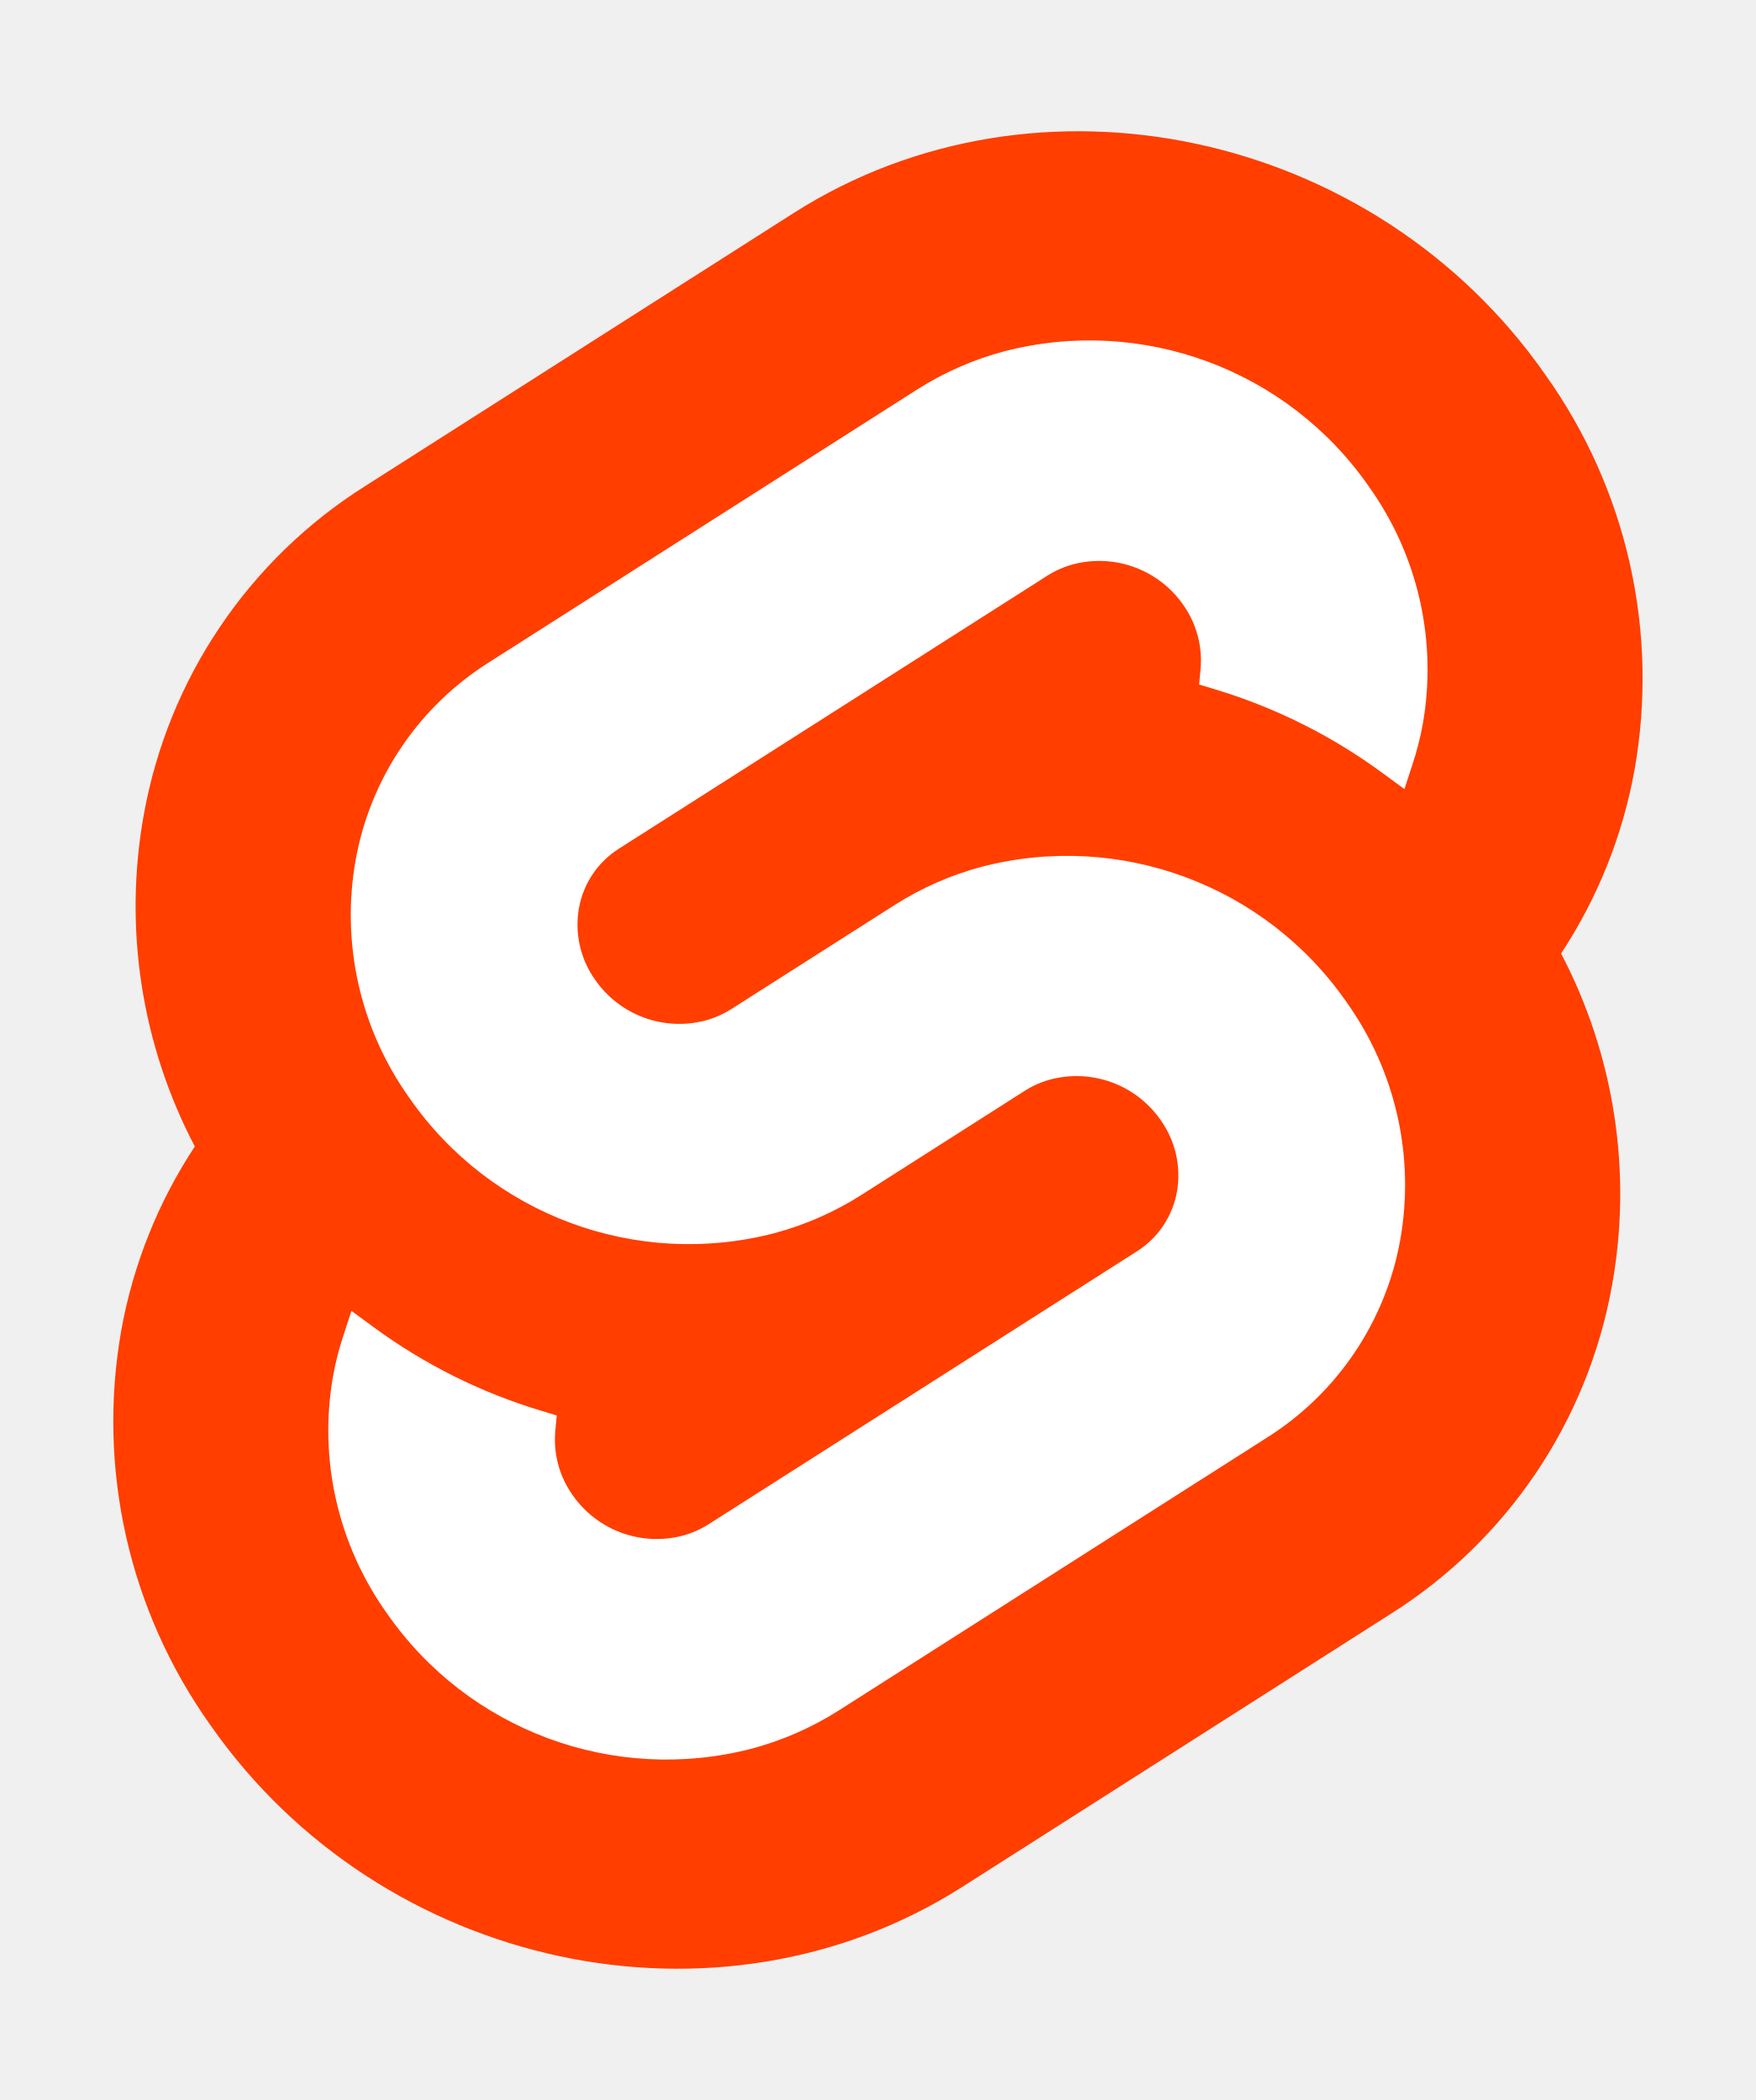
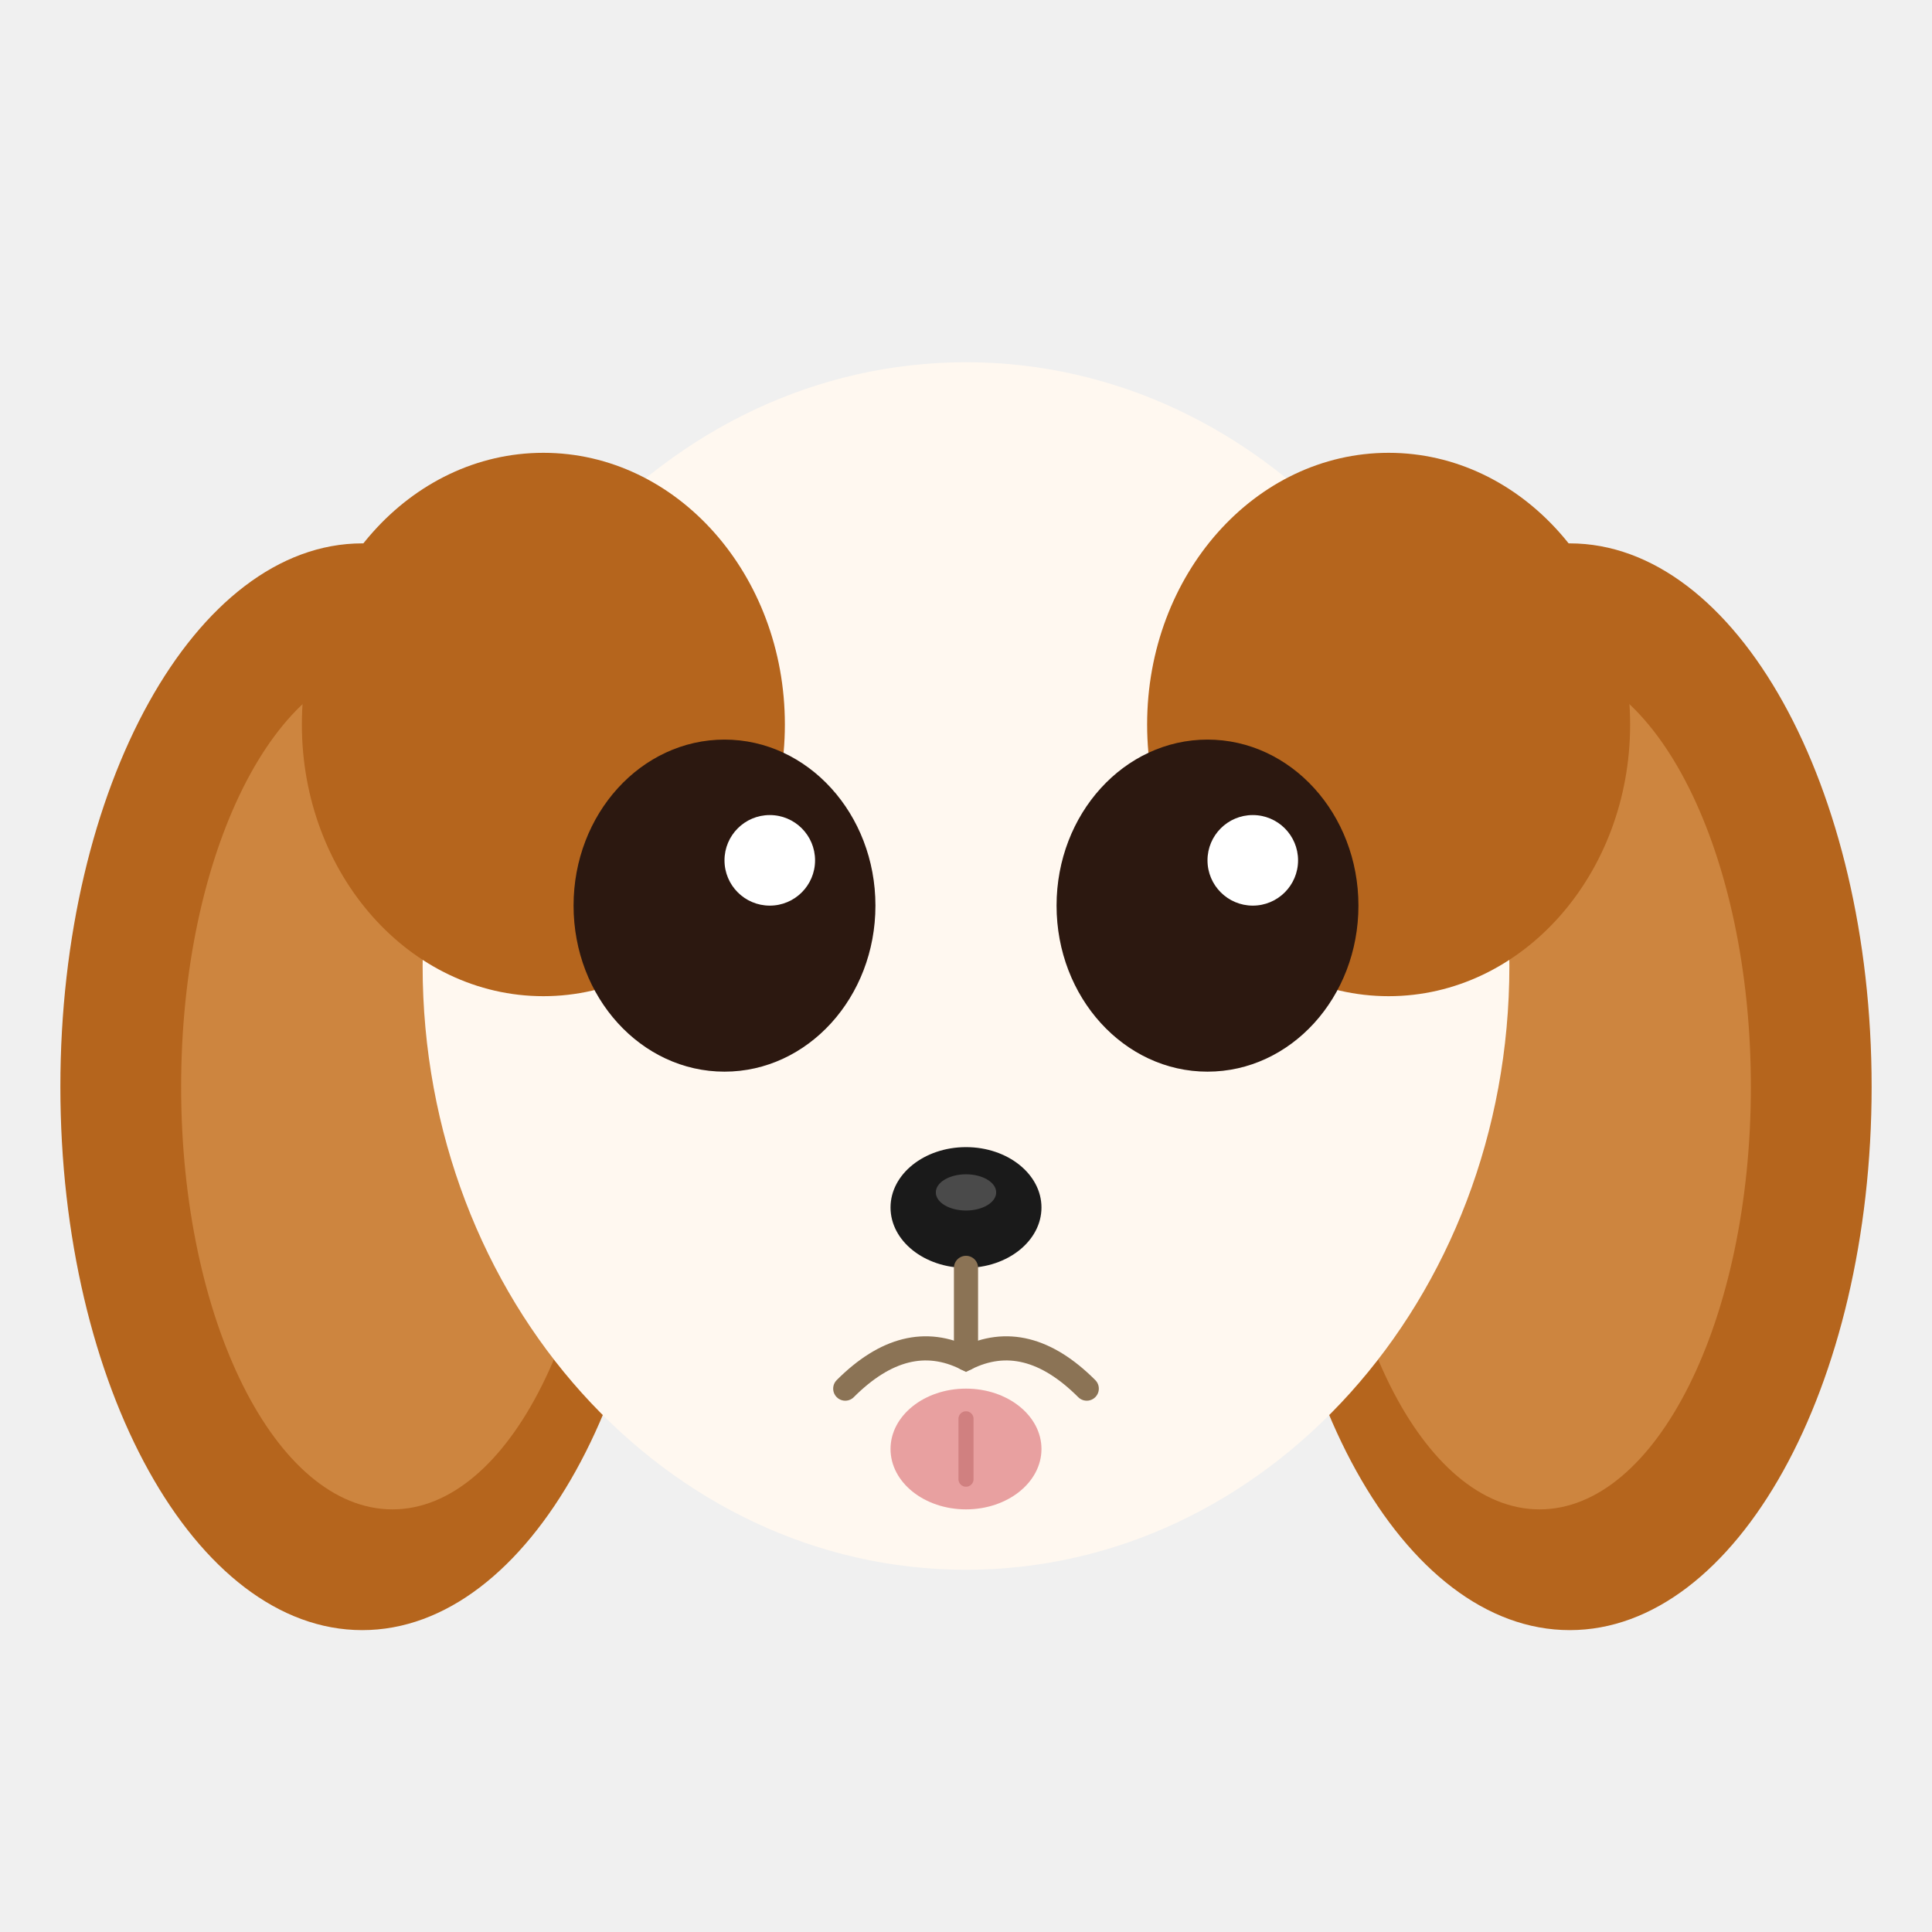
- <svg xmlns="http://www.w3.org/2000/svg" width="107" height="128" viewBox="0 0 107 128">
-   <path d="M94.157 22.819c-10.4-14.885-30.94-19.297-45.792-9.835L22.282 29.608A29.92 29.92 0 0 0 8.764 49.65a31.5 31.5 0 0 0 3.108 20.231 30 30 0 0 0-4.477 11.183 31.9 31.9 0 0 0 5.448 24.116c10.402 14.887 30.942 19.297 45.791 9.835l26.083-16.624A29.92 29.92 0 0 0 98.235 78.35a31.53 31.53 0 0 0-3.105-20.232 30 30 0 0 0 4.474-11.182 31.88 31.88 0 0 0-5.447-24.116" style="fill:#ff3e00" />
-   <path d="M45.817 106.582a20.72 20.72 0 0 1-22.237-8.243 19.17 19.17 0 0 1-3.277-14.503 18 18 0 0 1 .624-2.435l.49-1.498 1.337.981a33.6 33.6 0 0 0 10.203 5.098l.97.294-.09.968a5.85 5.85 0 0 0 1.052 3.878 6.24 6.24 0 0 0 6.695 2.485 5.8 5.8 0 0 0 1.603-.704L69.27 76.28a5.43 5.43 0 0 0 2.45-3.631 5.8 5.8 0 0 0-.987-4.371 6.24 6.24 0 0 0-6.698-2.487 5.7 5.7 0 0 0-1.6.704l-9.953 6.345a19 19 0 0 1-5.296 2.326 20.72 20.72 0 0 1-22.237-8.243 19.17 19.17 0 0 1-3.277-14.502 17.99 17.99 0 0 1 8.13-12.052l26.081-16.623a19 19 0 0 1 5.3-2.329 20.72 20.72 0 0 1 22.237 8.243 19.17 19.17 0 0 1 3.277 14.503 18 18 0 0 1-.624 2.435l-.49 1.498-1.337-.98a33.6 33.6 0 0 0-10.203-5.1l-.97-.294.09-.968a5.86 5.86 0 0 0-1.052-3.878 6.24 6.24 0 0 0-6.696-2.485 5.8 5.8 0 0 0-1.602.704L37.73 51.72a5.42 5.42 0 0 0-2.449 3.63 5.79 5.79 0 0 0 .986 4.372 6.24 6.24 0 0 0 6.698 2.486 5.8 5.8 0 0 0 1.602-.704l9.952-6.342a19 19 0 0 1 5.295-2.328 20.72 20.72 0 0 1 22.237 8.242 19.17 19.17 0 0 1 3.277 14.503 18 18 0 0 1-8.13 12.053l-26.081 16.622a19 19 0 0 1-5.3 2.328" style="fill:#fff" />
+ <svg xmlns="http://www.w3.org/2000/svg" viewBox="0 0 64 64">
+   <ellipse cx="12" cy="36" rx="10" ry="18" fill="#B5651D" />
+   <ellipse cx="13" cy="36" rx="7" ry="14" fill="#CD853F" />
+   <ellipse cx="52" cy="36" rx="10" ry="18" fill="#B5651D" />
+   <ellipse cx="51" cy="36" rx="7" ry="14" fill="#CD853F" />
+   <ellipse cx="32" cy="32" rx="18" ry="20" fill="#FFF8F0" />
+   <ellipse cx="18" cy="24" rx="8" ry="9" fill="#B5651D" />
+   <ellipse cx="46" cy="24" rx="8" ry="9" fill="#B5651D" />
+   <ellipse cx="32" cy="28" rx="6" ry="12" fill="#FFF8F0" />
+   <ellipse cx="24" cy="30" rx="5" ry="5.5" fill="#2C1810" />
+   <ellipse cx="40" cy="30" rx="5" ry="5.5" fill="#2C1810" />
+   <circle cx="25.5" cy="28.5" r="1.5" fill="#FFFFFF" />
+   <circle cx="41.5" cy="28.5" r="1.5" fill="#FFFFFF" />
+   <ellipse cx="32" cy="44" rx="8" ry="6" fill="#FFF8F0" />
+   <ellipse cx="32" cy="40" rx="2.5" ry="2" fill="#1A1A1A" />
+   <ellipse cx="32" cy="39.5" rx="1" ry="0.6" fill="#4A4A4A" />
+   <path d="M 32 42 L 32 45" stroke="#8B7355" stroke-width="0.8" stroke-linecap="round" />
+   <path d="M 28 46 Q 30 44 32 45 Q 34 44 36 46" stroke="#8B7355" stroke-width="0.8" fill="none" stroke-linecap="round" />
+   <ellipse cx="32" cy="48" rx="2.5" ry="2" fill="#E8A0A0" />
+   <path d="M 32 47 L 32 49" stroke="#D08080" stroke-width="0.5" stroke-linecap="round" />
</svg>
